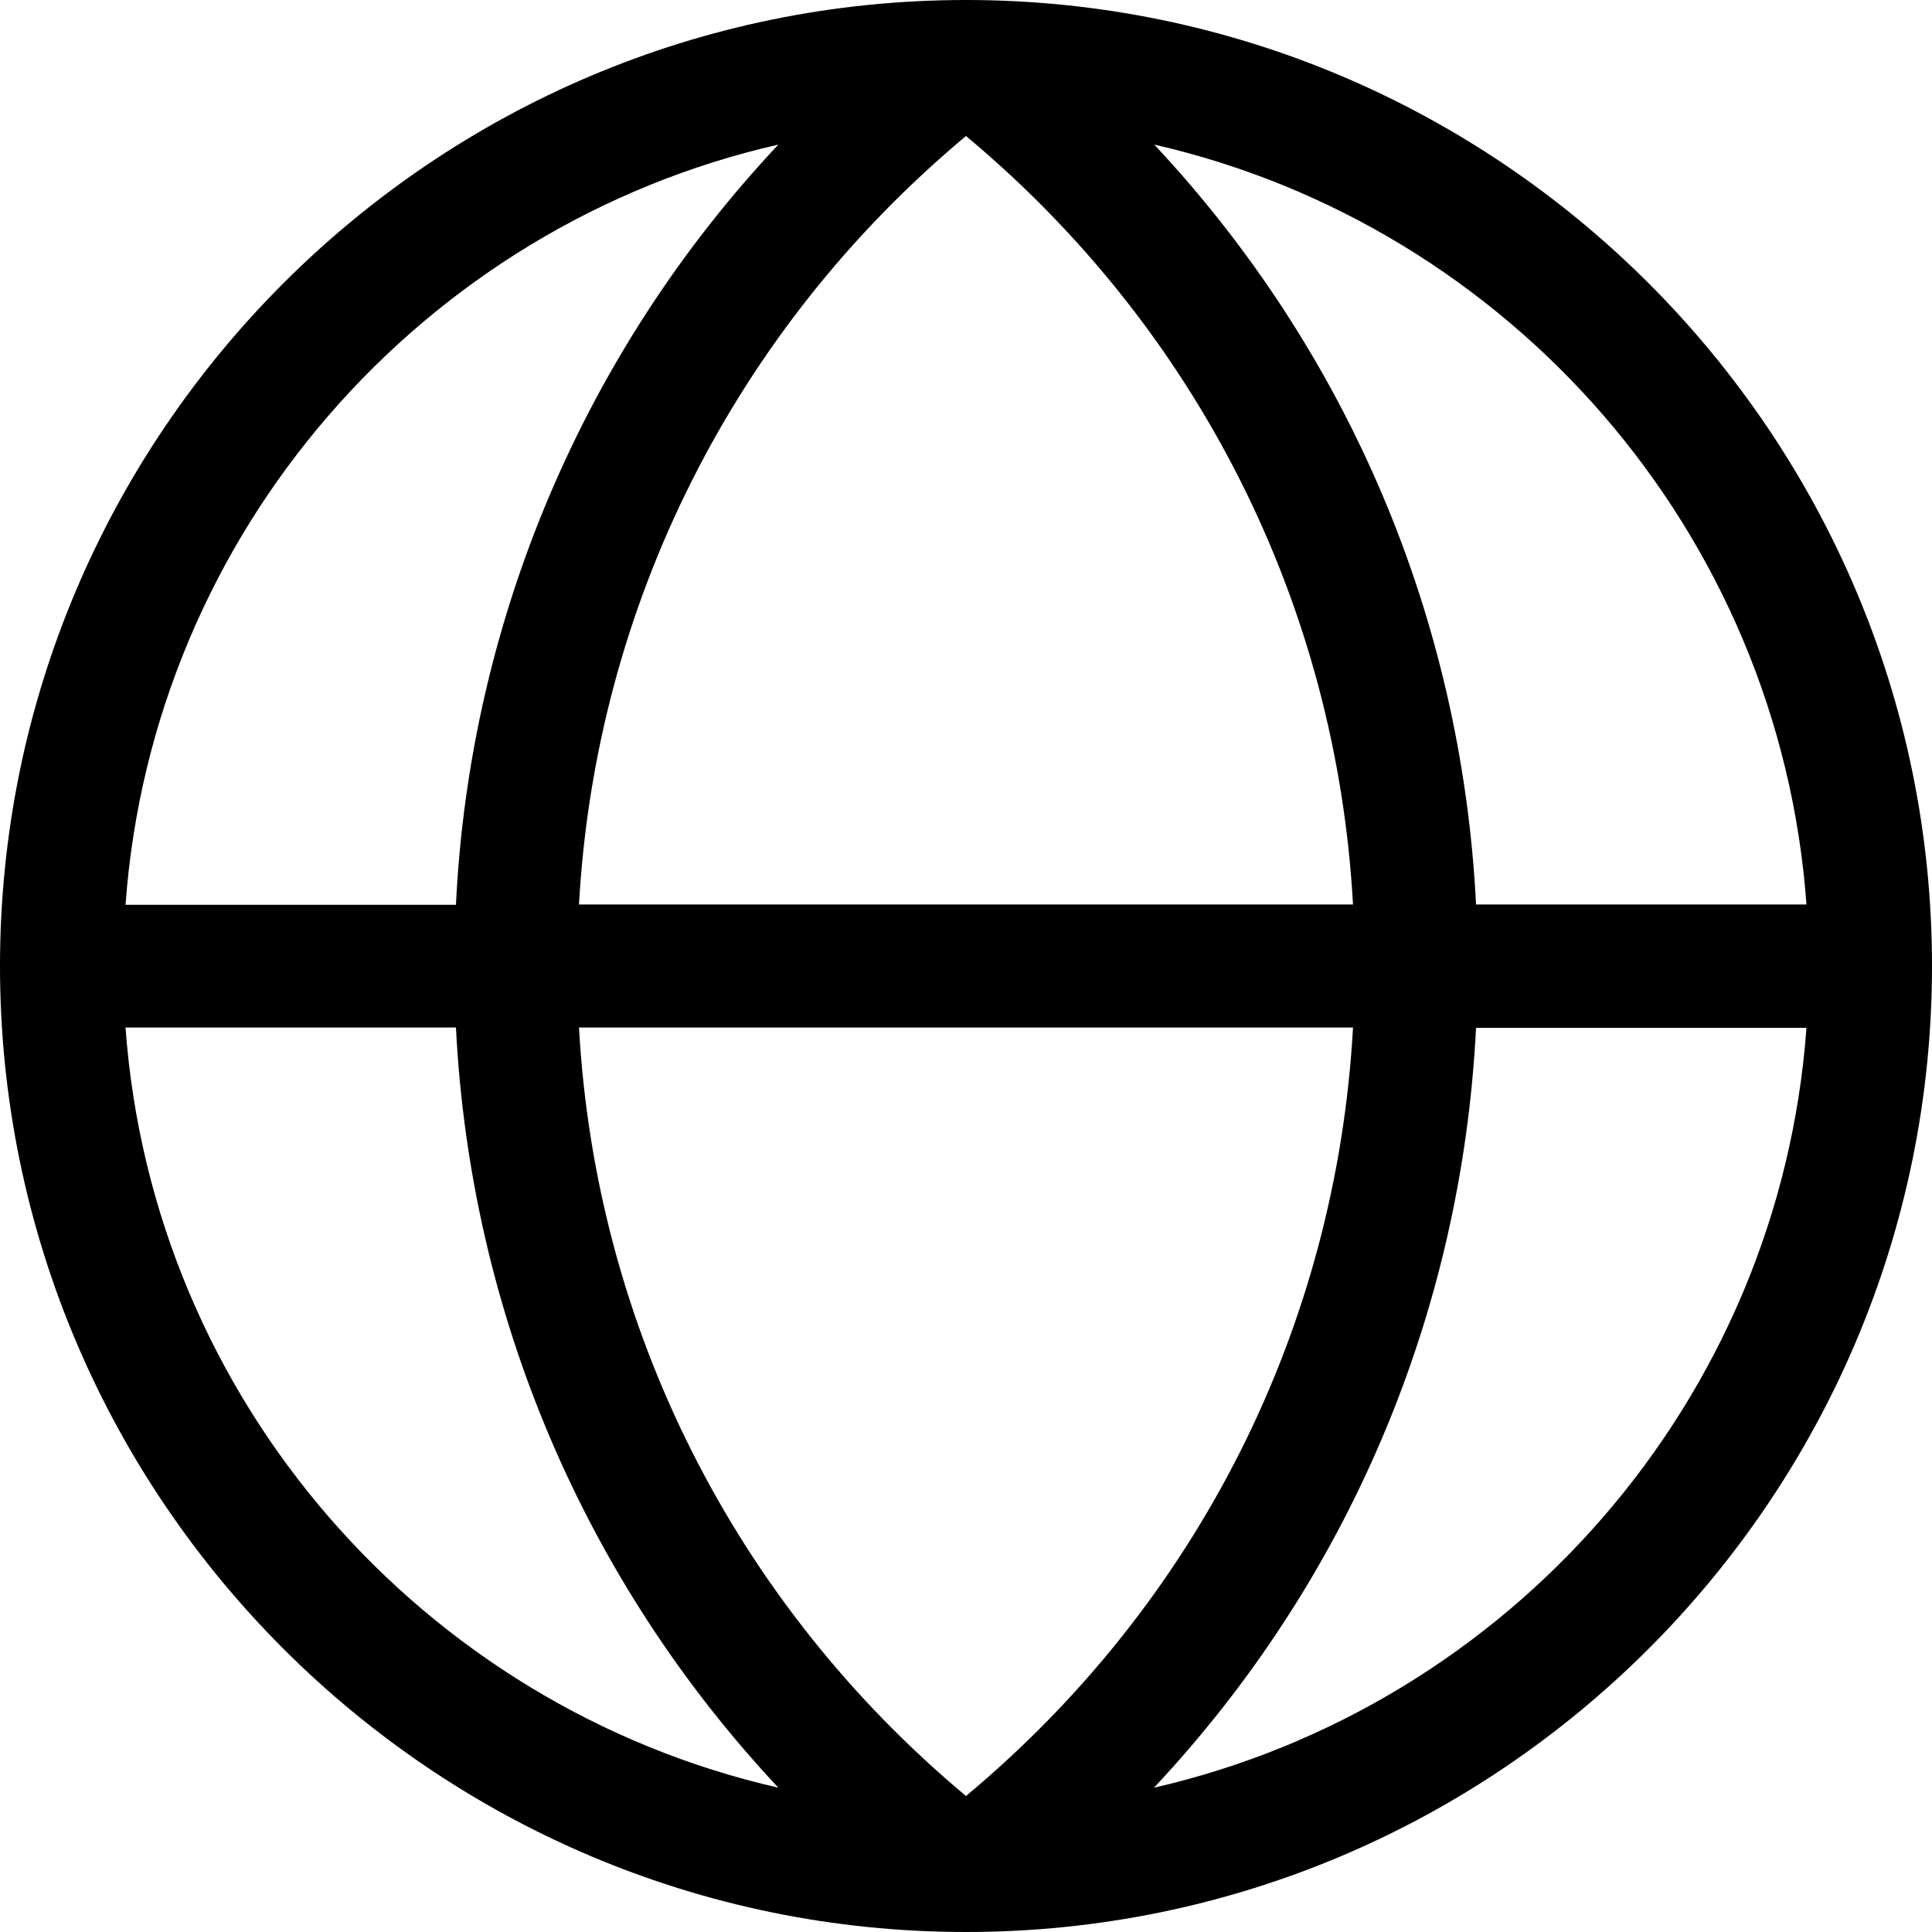
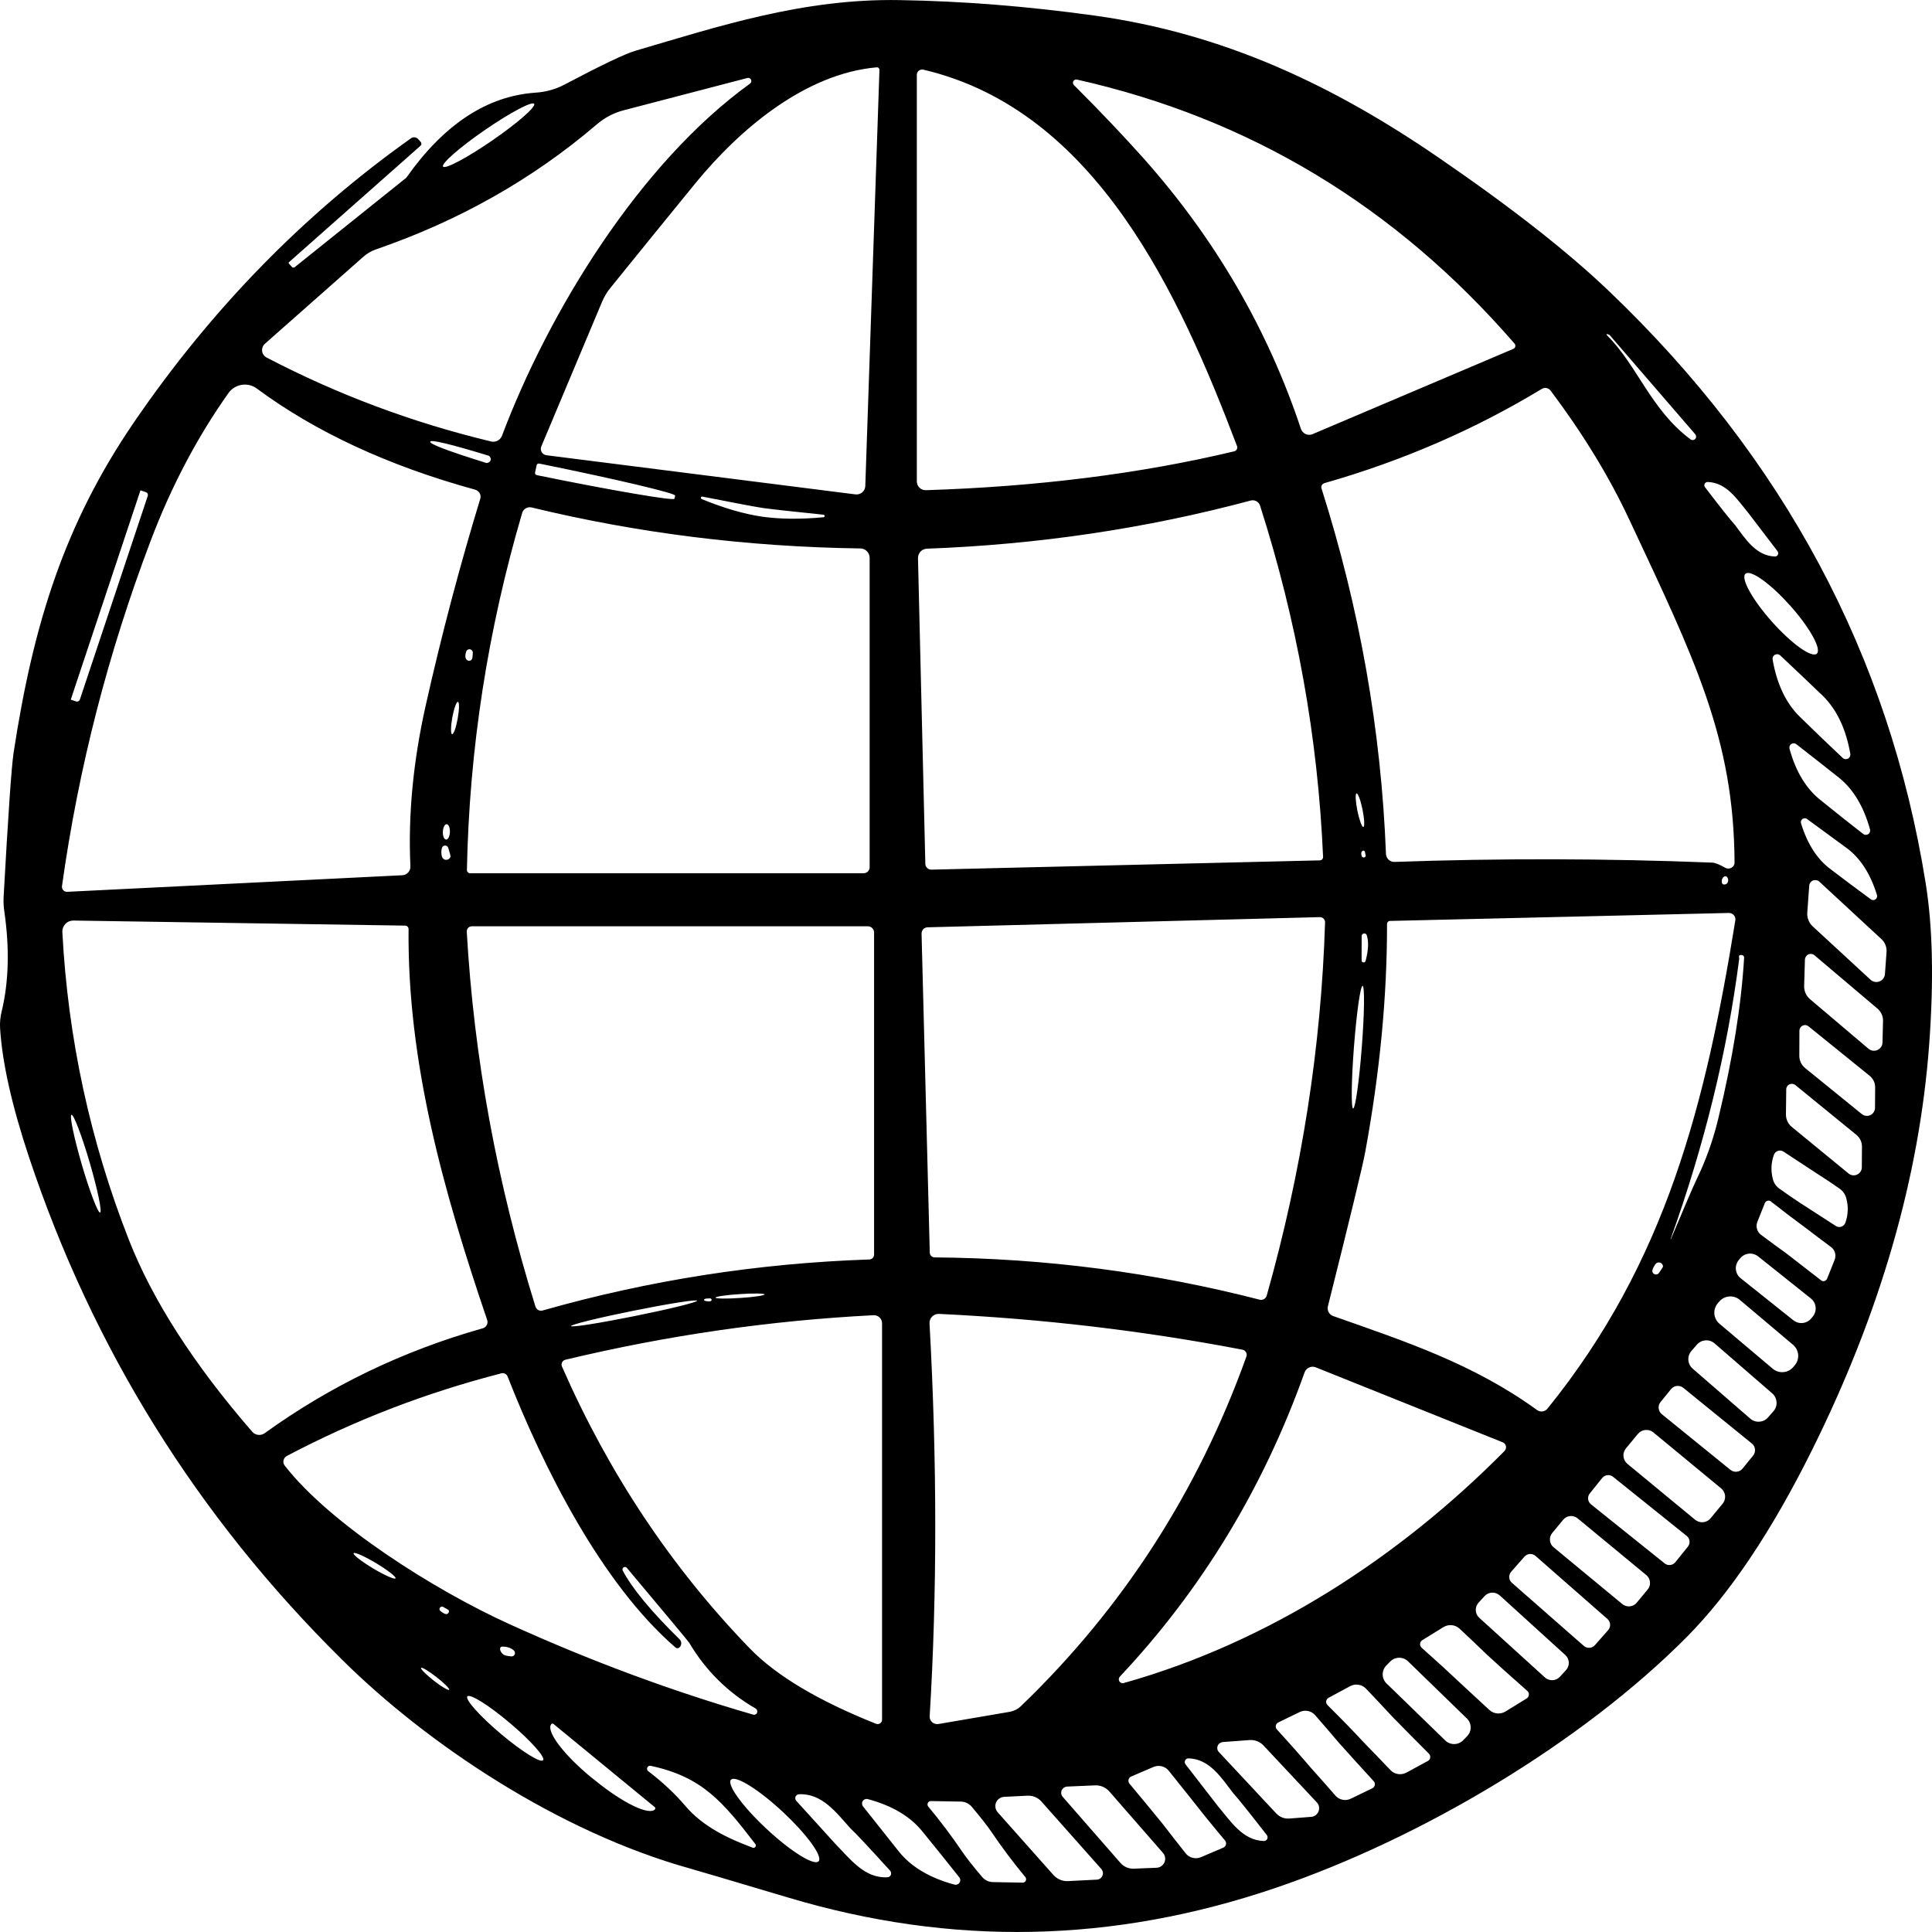
- <svg xmlns="http://www.w3.org/2000/svg" width="38px" height="38px" viewBox="0 0 38 38" version="1.1">
+ <svg xmlns="http://www.w3.org/2000/svg" width="40px" height="40px" viewBox="0 0 40 40" version="1.1">
  <g stroke="none" stroke-width="1" fill="none" fill-rule="evenodd">
-     <g transform="translate(-22, -3744)" fill="currentColor">
-       <g transform="translate(22, 3348)">
-         <path d="M19,396 C8.526,396 0,404.526 0,415 C0,425.474 8.526,434 19,434 C29.474,434 38,425.474 38,415 C38,404.526 29.474,396 19,396 L19,396 Z M35.531,413.79 L29.032,413.79 C28.748,408.156 26.509,402.91 22.703,398.844 C29.686,400.441 34.999,406.462 35.531,413.79 Z M19,431.325 C14.45,427.525 11.715,422.098 11.388,416.21 L26.612,416.21 C26.285,422.11 23.556,427.525 19,431.325 Z M11.388,413.79 C11.715,407.908 14.45,402.475 19,398.675 C23.556,402.475 26.285,407.89 26.612,413.79 L11.388,413.79 Z M15.309,398.844 C11.484,402.915 9.236,408.216 8.968,413.796 L2.469,413.796 C3.001,406.462 8.32,400.435 15.309,398.844 Z M2.469,416.21 L8.968,416.21 C9.252,421.838 11.497,427.09 15.309,431.162 C8.32,429.565 3.001,423.544 2.469,416.21 Z M22.697,431.162 C26.509,427.096 28.748,421.85 29.032,416.216 L35.531,416.216 C34.999,423.544 29.686,429.559 22.697,431.162 L22.697,431.162 Z" fill-rule="nonzero" />
+     <g transform="translate(-23, -8938)" fill="currentColor">
+       <g transform="translate(0, 8486)">
+         <g transform="translate(23, 452)" fill-rule="nonzero">
+           <path d="M6.101,5.532 L8.408,3.683 C8.413,3.678 8.418,3.672 8.421,3.667 C9.199,2.568 10.09,1.985 11.094,1.918 C11.303,1.904 11.506,1.847 11.69,1.75 C12.45,1.349 12.936,1.116 13.149,1.053 C14.863,0.55 16.624,-0.034 18.627,0.002 C19.929,0.023 21.275,0.13 22.665,0.323 C25.316,0.691 27.58,1.748 29.795,3.27 C31.29,4.295 32.462,5.214 33.312,6.027 C36.928,9.481 39.114,13.566 39.868,18.28 C40.015,19.187 40.039,20.299 39.942,21.619 C39.739,24.376 38.929,27.181 37.51,30.034 C36.678,31.706 35.815,32.993 34.921,33.894 C32.755,36.075 29.44,38.056 26.418,39.084 C23.028,40.238 19.697,40.297 16.315,39.286 C15.069,38.915 14.388,38.713 14.27,38.681 C11.584,37.929 8.865,36.132 7.07,34.35 C4.08,31.391 1.925,27.93 0.603,23.965 C0.248,22.9 0.047,22.009 0.002,21.292 C-0.005,21.177 0.005,21.062 0.032,20.951 C0.182,20.335 0.201,19.64 0.089,18.867 C0.074,18.768 0.07,18.668 0.075,18.569 C0.169,16.865 0.238,15.871 0.281,15.588 C0.687,12.92 1.337,10.844 2.775,8.741 C4.376,6.4 6.287,4.441 8.508,2.864 C8.554,2.83 8.619,2.837 8.657,2.88 L8.711,2.94 C8.721,2.951 8.726,2.966 8.725,2.981 C8.723,2.996 8.717,3.009 8.706,3.018 L5.984,5.427 C5.975,5.434 5.974,5.447 5.981,5.456 L6.044,5.527 C6.059,5.543 6.084,5.546 6.101,5.532 L6.101,5.532 Z M18.151,1.394 C16.686,1.523 15.337,2.648 14.4,3.791 C13.814,4.509 13.228,5.229 12.643,5.954 C12.569,6.043 12.509,6.144 12.464,6.251 L11.208,9.241 C11.191,9.279 11.194,9.323 11.214,9.359 C11.235,9.395 11.272,9.42 11.313,9.425 L17.712,10.236 C17.762,10.242 17.813,10.226 17.852,10.194 C17.89,10.161 17.913,10.113 17.915,10.063 L18.208,1.448 C18.209,1.433 18.203,1.418 18.192,1.408 C18.181,1.397 18.166,1.392 18.151,1.394 L18.151,1.394 Z M19.169,10.149 C21.485,10.075 23.614,9.807 25.554,9.344 C25.577,9.338 25.596,9.323 25.607,9.302 C25.618,9.282 25.62,9.257 25.611,9.235 C24.43,6.127 22.7,2.28 19.115,1.442 C19.083,1.435 19.049,1.443 19.023,1.463 C18.997,1.484 18.982,1.515 18.982,1.548 L18.982,9.968 C18.982,10.017 19.002,10.064 19.037,10.098 C19.072,10.132 19.12,10.151 19.169,10.149 Z M15.473,1.615 L12.914,2.283 C12.707,2.336 12.515,2.437 12.353,2.578 C11.03,3.708 9.508,4.569 7.788,5.162 C7.688,5.196 7.595,5.25 7.517,5.321 L5.486,7.116 C5.442,7.155 5.42,7.213 5.427,7.27 C5.434,7.327 5.47,7.377 5.521,7.403 C6.991,8.17 8.54,8.75 10.171,9.141 C10.263,9.163 10.358,9.112 10.393,9.022 C11.359,6.459 13.233,3.389 15.527,1.732 C15.553,1.714 15.563,1.679 15.55,1.65 C15.536,1.621 15.503,1.606 15.473,1.615 L15.473,1.615 Z M22.234,1.761 C22.781,2.307 23.262,2.814 23.678,3.28 C25.16,4.946 26.246,6.813 26.935,8.881 C26.952,8.928 26.987,8.967 27.032,8.987 C27.077,9.007 27.128,9.008 27.174,8.989 L31.33,7.224 C31.351,7.216 31.367,7.198 31.372,7.176 C31.378,7.154 31.372,7.131 31.357,7.114 C28.895,4.273 25.876,2.451 22.299,1.648 C22.27,1.64 22.238,1.653 22.223,1.679 C22.208,1.706 22.212,1.74 22.234,1.761 Z M11.059,2.15 C11.018,2.09 10.562,2.332 10.041,2.69 C9.52,3.049 9.132,3.388 9.173,3.449 C9.215,3.509 9.671,3.267 10.192,2.908 C10.712,2.55 11.101,2.21 11.059,2.15 L11.059,2.15 Z M35.102,8.995 L33.331,6.943 C33.32,6.93 33.307,6.923 33.302,6.927 C33.296,6.927 33.287,6.922 33.275,6.913 C33.269,6.912 33.266,6.916 33.265,6.922 C33.264,6.929 33.267,6.937 33.272,6.943 C33.903,7.57 34.179,8.487 35.005,9.1 C35.035,9.119 35.074,9.114 35.098,9.088 C35.121,9.062 35.123,9.023 35.102,8.995 L35.102,8.995 Z M1.391,18.464 L8.329,18.121 C8.377,18.118 8.421,18.097 8.452,18.062 C8.484,18.027 8.5,17.981 8.497,17.934 C8.448,16.873 8.554,15.763 8.814,14.604 C9.144,13.135 9.521,11.71 9.943,10.328 C9.955,10.289 9.951,10.247 9.931,10.211 C9.911,10.175 9.877,10.149 9.837,10.138 C8.047,9.646 6.539,8.948 5.315,8.043 C5.226,7.977 5.113,7.95 5.003,7.968 C4.893,7.986 4.794,8.047 4.73,8.138 C4.084,9.05 3.549,10.065 3.124,11.184 C2.238,13.516 1.624,15.904 1.283,18.348 C1.279,18.378 1.289,18.409 1.31,18.431 C1.331,18.454 1.361,18.466 1.391,18.464 L1.391,18.464 Z M35.72,17.967 C35.76,17.989 35.809,17.988 35.849,17.966 C35.889,17.943 35.913,17.901 35.912,17.856 C35.899,15.282 35.081,13.636 33.735,10.763 C33.32,9.874 32.776,8.983 32.105,8.089 C32.061,8.031 31.982,8.015 31.921,8.052 C30.536,8.891 29.036,9.542 27.42,10.003 C27.397,10.01 27.378,10.025 27.367,10.045 C27.355,10.066 27.353,10.09 27.36,10.111 C28.151,12.602 28.596,15.125 28.695,17.68 C28.7,17.775 28.778,17.848 28.871,17.845 C31.049,17.768 33.238,17.772 35.441,17.859 C35.506,17.86 35.599,17.896 35.72,17.967 Z M10.157,9.53 C10.166,9.501 10.158,9.473 10.133,9.446 C10.127,9.439 10.12,9.435 10.111,9.433 C9.324,9.193 8.922,9.097 8.906,9.144 C8.891,9.192 9.278,9.339 10.065,9.584 C10.073,9.587 10.082,9.587 10.089,9.584 C10.125,9.577 10.148,9.559 10.157,9.53 Z M11.11,9.633 L11.078,9.784 C11.075,9.796 11.078,9.808 11.084,9.817 C11.091,9.827 11.101,9.834 11.113,9.836 L11.156,9.846 C11.9,9.998 12.616,10.133 13.143,10.223 C13.671,10.313 13.966,10.35 13.964,10.325 L13.978,10.26 C13.982,10.237 13.693,10.155 13.173,10.032 C12.653,9.909 11.945,9.756 11.205,9.606 L11.162,9.598 C11.15,9.595 11.138,9.598 11.128,9.604 C11.119,9.611 11.112,9.621 11.11,9.633 Z M35.92,10.868 C36.137,11.155 36.354,11.509 36.749,11.522 C36.775,11.522 36.798,11.508 36.809,11.485 C36.821,11.462 36.818,11.435 36.803,11.414 C36.474,10.984 36.273,10.72 36.199,10.622 C35.969,10.346 35.752,9.992 35.357,9.979 C35.331,9.978 35.306,9.992 35.294,10.015 C35.282,10.038 35.284,10.066 35.3,10.087 C35.63,10.518 35.837,10.778 35.92,10.868 Z M2.908,10.152 L1.465,14.485 L1.578,14.523 C1.609,14.533 1.643,14.515 1.654,14.482 L3.06,10.265 C3.069,10.233 3.052,10.2 3.022,10.19 L2.908,10.152 Z M15.765,10.695 C16.135,10.749 16.565,10.754 17.054,10.709 C17.065,10.705 17.073,10.695 17.073,10.683 C17.073,10.671 17.065,10.661 17.054,10.657 C16.372,10.587 15.951,10.54 15.792,10.517 C15.633,10.493 15.217,10.415 14.544,10.282 C14.53,10.279 14.516,10.286 14.512,10.3 C14.508,10.313 14.515,10.328 14.528,10.333 C14.983,10.519 15.395,10.639 15.765,10.695 Z M19.191,11.36 C19.14,11.362 19.093,11.383 19.058,11.42 C19.024,11.457 19.005,11.507 19.006,11.557 L19.158,17.883 C19.158,17.916 19.171,17.947 19.195,17.97 C19.218,17.993 19.25,18.005 19.283,18.005 L27.328,17.813 C27.346,17.812 27.363,17.804 27.375,17.791 C27.387,17.778 27.394,17.76 27.393,17.742 C27.286,15.277 26.851,12.852 26.088,10.468 C26.062,10.388 25.977,10.341 25.895,10.363 C23.735,10.941 21.5,11.274 19.191,11.36 Z M17.812,11.355 C15.474,11.322 13.205,11.039 11.005,10.506 C10.921,10.487 10.837,10.535 10.812,10.617 C10.097,13.048 9.716,15.512 9.667,18.01 C9.666,18.028 9.673,18.046 9.686,18.059 C9.698,18.073 9.716,18.08 9.735,18.08 L17.88,18.08 C17.913,18.08 17.945,18.067 17.968,18.044 C17.991,18.02 18.005,17.989 18.005,17.956 L18.005,11.549 C18.005,11.498 17.984,11.448 17.948,11.412 C17.912,11.375 17.863,11.355 17.812,11.355 Z M36.138,11.879 C36.088,11.923 36.118,12.053 36.221,12.239 C36.324,12.426 36.492,12.654 36.688,12.874 C36.884,13.093 37.092,13.286 37.265,13.41 C37.439,13.534 37.565,13.578 37.615,13.534 C37.665,13.489 37.635,13.36 37.531,13.173 C37.428,12.987 37.26,12.759 37.064,12.539 C36.868,12.32 36.661,12.127 36.487,12.003 C36.313,11.879 36.187,11.834 36.138,11.879 L36.138,11.879 Z M9.77,13.65 C9.781,13.632 9.787,13.587 9.789,13.515 C9.79,13.479 9.764,13.448 9.729,13.443 C9.694,13.437 9.66,13.459 9.651,13.493 C9.631,13.556 9.629,13.604 9.645,13.636 C9.656,13.66 9.679,13.677 9.705,13.68 C9.731,13.682 9.756,13.671 9.77,13.65 L9.77,13.65 Z M37.737,14.404 C37.434,14.114 37.141,13.835 36.857,13.569 C36.827,13.541 36.783,13.536 36.748,13.556 C36.712,13.575 36.693,13.615 36.7,13.655 C36.79,14.172 36.983,14.572 37.277,14.853 C37.577,15.146 37.868,15.427 38.152,15.693 C38.182,15.721 38.226,15.726 38.261,15.706 C38.297,15.687 38.316,15.647 38.309,15.607 C38.218,15.09 38.028,14.689 37.737,14.404 Z M9.481,14.531 C9.45,14.525 9.398,14.671 9.364,14.856 C9.348,14.945 9.339,15.031 9.338,15.096 C9.337,15.161 9.345,15.199 9.36,15.201 C9.391,15.207 9.443,15.061 9.476,14.876 C9.492,14.787 9.502,14.701 9.503,14.636 C9.504,14.571 9.496,14.534 9.481,14.531 L9.481,14.531 Z M38.081,16.107 C37.774,15.864 37.477,15.63 37.19,15.407 C37.16,15.384 37.119,15.383 37.087,15.403 C37.056,15.424 37.041,15.462 37.049,15.499 C37.179,15.973 37.393,16.328 37.691,16.564 C37.996,16.811 38.292,17.046 38.579,17.269 C38.61,17.29 38.649,17.29 38.68,17.27 C38.71,17.25 38.725,17.213 38.718,17.177 C38.588,16.703 38.375,16.347 38.081,16.107 Z M28.086,16.427 C28.072,16.43 28.066,16.47 28.069,16.537 C28.073,16.604 28.085,16.693 28.103,16.785 C28.122,16.877 28.146,16.964 28.169,17.028 C28.192,17.091 28.213,17.125 28.227,17.122 C28.241,17.119 28.247,17.08 28.244,17.013 C28.241,16.945 28.228,16.856 28.21,16.764 C28.191,16.672 28.168,16.585 28.145,16.522 C28.121,16.458 28.101,16.425 28.086,16.427 Z M38.249,17.569 C37.96,17.357 37.681,17.152 37.412,16.956 C37.384,16.936 37.346,16.936 37.318,16.956 C37.29,16.976 37.278,17.012 37.288,17.045 C37.42,17.476 37.625,17.794 37.905,17.999 C38.19,18.217 38.467,18.424 38.736,18.621 C38.765,18.641 38.802,18.64 38.83,18.62 C38.858,18.6 38.871,18.565 38.861,18.532 C38.729,18.101 38.525,17.78 38.249,17.569 Z M9.248,17.064 C9.207,17.062 9.172,17.133 9.169,17.221 C9.167,17.263 9.173,17.304 9.186,17.334 C9.199,17.364 9.216,17.382 9.236,17.383 C9.276,17.384 9.312,17.314 9.315,17.226 C9.316,17.184 9.31,17.143 9.298,17.112 C9.285,17.082 9.267,17.065 9.248,17.064 L9.248,17.064 Z M9.15,17.556 C9.133,17.617 9.133,17.677 9.15,17.734 C9.16,17.773 9.195,17.801 9.236,17.802 C9.276,17.803 9.313,17.778 9.326,17.74 C9.331,17.727 9.316,17.665 9.28,17.553 C9.271,17.524 9.244,17.505 9.214,17.506 C9.184,17.506 9.157,17.527 9.15,17.556 Z M28.276,17.718 C28.276,17.716 28.27,17.689 28.259,17.637 C28.257,17.625 28.248,17.616 28.237,17.613 C28.226,17.61 28.214,17.613 28.205,17.621 C28.18,17.64 28.176,17.675 28.192,17.723 C28.198,17.742 28.216,17.755 28.236,17.753 C28.256,17.752 28.272,17.738 28.276,17.718 Z M35.758,18.159 C35.741,18.137 35.714,18.136 35.689,18.154 C35.664,18.173 35.647,18.208 35.647,18.242 C35.647,18.291 35.664,18.314 35.698,18.313 C35.738,18.311 35.763,18.294 35.774,18.261 C35.787,18.223 35.781,18.189 35.758,18.159 Z M37.667,18.253 C37.631,18.221 37.581,18.212 37.536,18.229 C37.492,18.247 37.461,18.289 37.458,18.337 L37.418,18.891 C37.409,19.001 37.452,19.109 37.534,19.183 L38.726,20.283 C38.776,20.33 38.849,20.344 38.914,20.319 C38.978,20.293 39.022,20.233 39.026,20.164 L39.059,19.707 C39.065,19.608 39.027,19.511 38.953,19.443 L37.667,18.253 Z M28.717,19.129 C28.719,20.632 28.568,22.207 28.265,23.854 C28.214,24.132 27.957,25.195 27.493,27.044 C27.471,27.129 27.518,27.217 27.601,27.247 C29.088,27.771 30.499,28.233 31.823,29.193 C31.892,29.243 31.987,29.23 32.04,29.163 C34.499,26.122 35.316,22.84 35.928,19.056 C35.935,19.017 35.923,18.977 35.897,18.947 C35.871,18.917 35.833,18.901 35.793,18.902 L28.777,19.067 C28.743,19.068 28.717,19.096 28.717,19.129 Z M27.328,18.988 L19.201,19.199 C19.133,19.202 19.079,19.259 19.08,19.329 L19.25,25.938 C19.253,25.991 19.297,26.033 19.35,26.033 C21.638,26.051 23.882,26.343 26.082,26.909 C26.144,26.924 26.207,26.887 26.226,26.825 C26.952,24.251 27.354,21.675 27.434,19.097 C27.434,19.068 27.424,19.041 27.404,19.02 C27.384,19 27.356,18.988 27.328,18.988 Z M10.087,27.33 C9.174,24.646 8.432,21.984 8.459,19.234 C8.459,19.197 8.429,19.166 8.391,19.164 L1.521,19.059 C1.458,19.058 1.397,19.083 1.354,19.129 C1.31,19.175 1.287,19.236 1.291,19.299 C1.407,21.501 1.867,23.628 2.672,25.679 C3.165,26.929 4.015,28.251 5.223,29.644 C5.288,29.717 5.398,29.73 5.478,29.674 C6.839,28.692 8.344,27.967 9.995,27.501 C10.03,27.491 10.06,27.467 10.077,27.434 C10.095,27.402 10.098,27.365 10.087,27.33 Z M9.77,19.178 C9.74,19.178 9.712,19.19 9.692,19.211 C9.672,19.233 9.662,19.262 9.664,19.291 C9.812,21.89 10.286,24.477 11.086,27.052 C11.106,27.114 11.17,27.15 11.232,27.133 C13.436,26.506 15.692,26.154 17.999,26.076 C18.053,26.075 18.097,26.03 18.097,25.976 L18.097,19.307 C18.097,19.236 18.04,19.178 17.969,19.178 L9.77,19.178 Z M28.273,19.897 C28.331,19.675 28.34,19.5 28.3,19.372 C28.296,19.342 28.268,19.322 28.238,19.326 C28.208,19.331 28.187,19.359 28.192,19.389 C28.19,19.724 28.19,19.894 28.192,19.899 C28.199,19.916 28.215,19.927 28.233,19.926 C28.251,19.926 28.267,19.914 28.273,19.897 L28.273,19.897 Z M34.588,25.654 C34.587,25.656 34.588,25.658 34.589,25.658 C34.591,25.659 34.593,25.659 34.593,25.657 C34.871,24.994 35.049,24.58 35.127,24.416 C35.32,24.02 35.471,23.596 35.579,23.143 C35.875,21.912 36.052,20.808 36.11,19.829 C36.111,19.815 36.107,19.801 36.098,19.79 C36.088,19.78 36.075,19.773 36.061,19.772 C36.018,19.769 35.999,19.782 36.004,19.813 C36.008,19.836 36.009,19.853 36.007,19.862 C35.761,21.772 35.288,23.703 34.588,25.654 Z M37.567,19.778 C37.532,19.748 37.482,19.741 37.44,19.76 C37.398,19.78 37.37,19.823 37.369,19.87 L37.353,20.41 C37.349,20.518 37.395,20.621 37.477,20.689 L38.685,21.713 C38.736,21.757 38.808,21.767 38.87,21.74 C38.931,21.713 38.972,21.653 38.975,21.586 L38.986,21.14 C38.989,21.042 38.947,20.948 38.872,20.883 L37.567,19.778 Z M28.211,20.411 C28.166,20.408 28.086,20.974 28.032,21.675 C28.006,22.011 27.99,22.335 27.987,22.574 C27.984,22.813 27.994,22.949 28.015,22.95 C28.06,22.954 28.14,22.388 28.194,21.687 C28.22,21.35 28.237,21.027 28.24,20.788 C28.243,20.548 28.233,20.413 28.211,20.411 L28.211,20.411 Z M37.442,21.248 C37.408,21.22 37.362,21.215 37.322,21.234 C37.282,21.253 37.256,21.293 37.255,21.337 L37.253,21.854 C37.251,21.956 37.297,22.053 37.377,22.116 L38.55,23.068 C38.6,23.106 38.667,23.114 38.724,23.087 C38.781,23.06 38.818,23.003 38.82,22.94 L38.823,22.513 C38.824,22.421 38.782,22.332 38.709,22.273 L37.442,21.248 Z M37.171,22.465 C37.137,22.437 37.089,22.431 37.049,22.45 C37.008,22.469 36.982,22.509 36.982,22.554 L36.976,23.073 C36.975,23.175 37.021,23.272 37.101,23.335 L38.271,24.295 C38.321,24.337 38.39,24.346 38.449,24.319 C38.508,24.292 38.547,24.233 38.547,24.168 L38.55,23.741 C38.551,23.647 38.509,23.558 38.436,23.497 L37.171,22.465 Z M1.48,23.08 C1.435,23.093 1.532,23.557 1.695,24.116 C1.859,24.674 2.028,25.117 2.072,25.104 C2.117,25.091 2.02,24.627 1.857,24.068 C1.693,23.51 1.524,23.067 1.48,23.08 L1.48,23.08 Z M37.274,24.908 C37.763,25.224 38.009,25.382 38.011,25.384 C38.045,25.405 38.087,25.41 38.124,25.397 C38.162,25.384 38.192,25.354 38.206,25.317 C38.265,25.151 38.272,24.981 38.225,24.808 C38.205,24.732 38.159,24.664 38.095,24.616 C37.95,24.514 37.804,24.415 37.656,24.322 C37.169,24.003 36.924,23.842 36.922,23.841 C36.888,23.819 36.846,23.815 36.809,23.828 C36.771,23.841 36.741,23.871 36.727,23.908 C36.668,24.074 36.66,24.243 36.706,24.416 C36.726,24.493 36.772,24.561 36.838,24.608 C36.981,24.711 37.126,24.811 37.274,24.908 Z M37.388,25.425 C37.175,25.27 36.933,25.086 36.662,24.873 C36.643,24.858 36.617,24.854 36.594,24.861 C36.57,24.867 36.55,24.885 36.54,24.908 L36.383,25.3 C36.347,25.396 36.378,25.504 36.459,25.565 C36.64,25.7 36.816,25.829 36.987,25.952 C37.195,26.112 37.434,26.298 37.705,26.509 C37.724,26.524 37.749,26.529 37.773,26.522 C37.796,26.516 37.816,26.499 37.827,26.476 L37.984,26.084 C38.022,25.987 37.991,25.878 37.908,25.817 C37.727,25.683 37.554,25.553 37.388,25.425 Z M37.534,27.255 C37.578,27.2 37.598,27.13 37.59,27.06 C37.582,26.99 37.547,26.926 37.492,26.883 L36.4,26.012 C36.345,25.969 36.275,25.948 36.205,25.956 C36.135,25.964 36.071,25.999 36.027,26.054 L35.996,26.092 C35.953,26.147 35.932,26.217 35.94,26.287 C35.948,26.357 35.983,26.421 36.038,26.464 L37.13,27.335 C37.185,27.378 37.256,27.399 37.325,27.391 C37.395,27.383 37.459,27.348 37.503,27.293 L37.534,27.255 Z M34.347,26.355 C34.403,26.275 34.431,26.231 34.431,26.222 C34.43,26.185 34.406,26.152 34.37,26.141 C34.334,26.13 34.296,26.143 34.274,26.173 C34.232,26.235 34.211,26.281 34.209,26.311 C34.209,26.344 34.23,26.374 34.262,26.384 C34.294,26.394 34.328,26.382 34.347,26.355 L34.347,26.355 Z M15.829,26.799 C15.828,26.789 15.774,26.782 15.678,26.781 C15.583,26.779 15.453,26.784 15.318,26.793 C15.184,26.801 15.055,26.814 14.96,26.828 C14.865,26.842 14.812,26.856 14.813,26.867 C14.814,26.877 14.868,26.884 14.964,26.885 C15.059,26.887 15.189,26.882 15.324,26.873 C15.458,26.865 15.587,26.852 15.682,26.838 C15.777,26.824 15.83,26.81 15.829,26.799 L15.829,26.799 Z M37.159,28.266 C37.211,28.205 37.236,28.126 37.229,28.047 C37.222,27.968 37.184,27.894 37.124,27.843 L36.019,26.911 C35.958,26.86 35.879,26.835 35.8,26.842 C35.721,26.848 35.647,26.886 35.596,26.947 L35.564,26.984 C35.513,27.045 35.487,27.124 35.494,27.203 C35.501,27.282 35.539,27.356 35.6,27.407 L36.704,28.339 C36.765,28.39 36.844,28.415 36.923,28.408 C37.003,28.402 37.076,28.364 37.128,28.303 L37.159,28.266 Z M14.434,26.93 C14.431,26.915 14.29,26.928 14.043,26.967 C13.796,27.006 13.463,27.067 13.116,27.137 C12.77,27.207 12.439,27.279 12.196,27.339 C11.953,27.399 11.818,27.441 11.822,27.455 C11.825,27.47 11.965,27.457 12.212,27.418 C12.459,27.379 12.792,27.318 13.139,27.248 C13.485,27.178 13.816,27.106 14.059,27.046 C14.302,26.986 14.437,26.944 14.434,26.93 L14.434,26.93 Z M14.698,26.882 C14.628,26.883 14.589,26.889 14.582,26.898 C14.578,26.905 14.577,26.913 14.58,26.92 C14.582,26.927 14.588,26.932 14.595,26.933 C14.658,26.946 14.698,26.947 14.714,26.938 C14.728,26.933 14.736,26.917 14.732,26.903 C14.727,26.888 14.713,26.879 14.698,26.882 L14.698,26.882 Z M18.262,35.605 L18.262,27.395 C18.262,27.35 18.243,27.307 18.21,27.276 C18.177,27.245 18.132,27.228 18.086,27.23 C15.936,27.34 13.809,27.648 11.706,28.152 C11.676,28.159 11.65,28.179 11.637,28.207 C11.623,28.235 11.622,28.267 11.636,28.295 C12.607,30.51 13.904,32.456 15.527,34.132 C16.07,34.692 16.94,35.211 18.137,35.689 C18.166,35.699 18.198,35.696 18.223,35.679 C18.248,35.662 18.262,35.634 18.262,35.605 L18.262,35.605 Z M25.725,27.944 C23.674,27.551 21.58,27.304 19.442,27.203 C19.389,27.2 19.337,27.22 19.299,27.258 C19.261,27.295 19.242,27.347 19.245,27.401 C19.402,30.264 19.403,32.975 19.248,35.532 C19.244,35.579 19.263,35.624 19.298,35.656 C19.334,35.687 19.382,35.701 19.429,35.694 L20.913,35.44 C20.996,35.424 21.073,35.385 21.135,35.326 C23.245,33.297 24.802,30.883 25.806,28.085 C25.816,28.055 25.813,28.023 25.797,27.996 C25.782,27.969 25.755,27.95 25.725,27.944 L25.725,27.944 Z M36.719,29.216 C36.813,29.107 36.801,28.944 36.693,28.849 L35.499,27.814 C35.391,27.72 35.227,27.731 35.133,27.839 L35.019,27.97 C34.925,28.078 34.936,28.242 35.045,28.336 L36.238,29.372 C36.346,29.466 36.511,29.454 36.605,29.346 L36.719,29.216 Z M23.188,34.71 C23.161,34.736 23.156,34.777 23.175,34.809 C23.194,34.842 23.233,34.856 23.269,34.845 C26.285,33.996 28.977,32.234 31.149,30.042 C31.175,30.015 31.186,29.977 31.179,29.941 C31.171,29.904 31.146,29.874 31.111,29.861 L27.241,28.309 C27.197,28.291 27.148,28.292 27.105,28.312 C27.061,28.331 27.028,28.367 27.011,28.412 C26.154,30.812 24.879,32.911 23.188,34.71 Z M12.892,32.515 C13.087,32.886 13.48,33.361 14.07,33.94 C14.116,33.986 14.116,34.061 14.07,34.107 L14.067,34.107 C14.046,34.13 14.01,34.131 13.986,34.11 C12.451,32.785 11.246,30.377 10.509,28.498 C10.489,28.448 10.434,28.42 10.382,28.433 C8.827,28.832 7.346,29.402 5.938,30.144 C5.903,30.163 5.878,30.197 5.87,30.235 C5.861,30.274 5.87,30.314 5.895,30.344 C6.834,31.55 8.974,32.912 10.547,33.626 C12.222,34.387 13.904,35.011 15.592,35.499 C15.625,35.51 15.661,35.494 15.674,35.461 C15.687,35.428 15.674,35.39 15.643,35.372 C15.069,35.041 14.611,34.587 14.268,34.01 C14.253,33.985 13.823,33.467 12.976,32.458 C12.959,32.44 12.931,32.437 12.91,32.451 C12.889,32.465 12.882,32.492 12.892,32.515 L12.892,32.515 Z M36.296,30.137 C36.326,30.1 36.34,30.053 36.335,30.006 C36.331,29.959 36.307,29.915 36.27,29.886 L34.85,28.733 C34.773,28.671 34.661,28.683 34.598,28.759 L34.38,29.028 C34.35,29.064 34.336,29.111 34.341,29.158 C34.346,29.206 34.369,29.249 34.406,29.279 L35.826,30.431 C35.903,30.493 36.015,30.482 36.078,30.405 L36.296,30.137 Z M35.664,31.134 C35.703,31.088 35.721,31.028 35.716,30.968 C35.71,30.908 35.681,30.853 35.634,30.815 L34.232,29.657 C34.185,29.618 34.126,29.6 34.066,29.606 C34.006,29.611 33.95,29.641 33.912,29.687 L33.663,29.987 C33.625,30.033 33.606,30.093 33.612,30.153 C33.618,30.213 33.647,30.268 33.693,30.307 L35.096,31.465 C35.142,31.503 35.202,31.521 35.262,31.516 C35.322,31.51 35.377,31.481 35.416,31.434 L35.664,31.134 Z M34.945,32.023 C35.001,31.954 34.99,31.854 34.921,31.799 L33.397,30.576 C33.328,30.521 33.228,30.531 33.172,30.6 L32.915,30.92 C32.859,30.989 32.87,31.089 32.939,31.145 L34.463,32.367 C34.531,32.423 34.632,32.412 34.687,32.343 L34.945,32.023 Z M34.114,32.908 C34.15,32.865 34.167,32.809 34.161,32.753 C34.156,32.698 34.129,32.646 34.086,32.611 L32.663,31.436 C32.62,31.4 32.564,31.383 32.508,31.388 C32.452,31.393 32.401,31.421 32.365,31.464 L32.137,31.739 C32.102,31.782 32.085,31.837 32.09,31.893 C32.095,31.949 32.122,32 32.166,32.035 L33.589,33.211 C33.632,33.246 33.687,33.263 33.743,33.258 C33.799,33.253 33.85,33.226 33.886,33.183 L34.114,32.908 Z M7.321,32.157 C7.303,32.187 7.483,32.327 7.723,32.471 C7.838,32.54 7.952,32.601 8.039,32.639 C8.127,32.678 8.181,32.692 8.189,32.678 C8.207,32.649 8.027,32.508 7.787,32.364 C7.672,32.295 7.558,32.235 7.471,32.196 C7.383,32.157 7.33,32.143 7.321,32.157 L7.321,32.157 Z M33.296,33.749 C33.355,33.681 33.348,33.579 33.281,33.52 L31.792,32.214 C31.76,32.185 31.717,32.171 31.674,32.174 C31.631,32.176 31.591,32.196 31.563,32.228 L31.287,32.541 C31.228,32.609 31.235,32.711 31.302,32.77 L32.791,34.076 C32.824,34.104 32.866,34.119 32.909,34.116 C32.952,34.113 32.992,34.094 33.021,34.061 L33.296,33.749 Z M32.422,34.578 C32.462,34.535 32.483,34.477 32.48,34.418 C32.477,34.36 32.451,34.304 32.408,34.265 L31.05,33.031 C30.959,32.949 30.818,32.956 30.736,33.046 L30.612,33.182 C30.572,33.226 30.552,33.283 30.554,33.342 C30.557,33.401 30.583,33.456 30.627,33.495 L31.985,34.729 C32.075,34.811 32.216,34.805 32.298,34.714 L32.422,34.578 Z M9.123,33.358 C9.184,33.407 9.228,33.426 9.255,33.415 C9.271,33.411 9.283,33.399 9.29,33.385 C9.297,33.37 9.297,33.352 9.29,33.337 C9.289,33.333 9.252,33.312 9.179,33.272 C9.164,33.262 9.144,33.261 9.128,33.269 C9.111,33.277 9.1,33.294 9.099,33.312 C9.098,33.331 9.107,33.348 9.123,33.358 L9.123,33.358 Z M30.25,34.861 C30.439,35.034 30.634,35.215 30.835,35.402 C30.926,35.487 31.063,35.5 31.171,35.434 L31.609,35.164 C31.635,35.148 31.651,35.121 31.654,35.09 C31.657,35.06 31.645,35.03 31.623,35.01 C31.309,34.733 31.033,34.486 30.797,34.269 C30.613,34.091 30.42,33.908 30.22,33.721 C30.129,33.635 29.991,33.622 29.884,33.688 L29.446,33.959 C29.42,33.975 29.403,34.002 29.401,34.032 C29.398,34.062 29.41,34.092 29.432,34.113 C29.744,34.39 30.017,34.64 30.25,34.861 Z M10.636,34.169 C10.579,34.117 10.498,34.091 10.395,34.091 C10.364,34.093 10.348,34.119 10.355,34.156 C10.362,34.194 10.391,34.234 10.428,34.259 C10.453,34.275 10.505,34.286 10.585,34.294 C10.616,34.297 10.645,34.279 10.657,34.251 C10.669,34.222 10.66,34.189 10.636,34.169 L10.636,34.169 Z M30.375,35.946 C30.423,35.896 30.45,35.83 30.449,35.761 C30.448,35.692 30.419,35.627 30.37,35.579 L29.151,34.395 C29.101,34.347 29.035,34.321 28.966,34.322 C28.897,34.323 28.831,34.351 28.783,34.4 L28.7,34.485 C28.652,34.535 28.626,34.601 28.627,34.67 C28.628,34.739 28.656,34.804 28.705,34.852 L29.924,36.036 C29.974,36.084 30.04,36.11 30.109,36.109 C30.178,36.108 30.244,36.08 30.292,36.031 L30.375,35.946 Z M8.719,34.532 C8.711,34.542 8.734,34.575 8.784,34.624 C8.833,34.673 8.903,34.735 8.98,34.795 C9.057,34.855 9.134,34.909 9.194,34.944 C9.254,34.98 9.292,34.995 9.299,34.985 C9.307,34.975 9.283,34.942 9.234,34.893 C9.185,34.844 9.114,34.782 9.037,34.722 C8.96,34.662 8.883,34.609 8.824,34.573 C8.764,34.537 8.726,34.523 8.719,34.532 L8.719,34.532 Z M28.246,36.086 C28.421,36.264 28.602,36.452 28.788,36.648 C28.872,36.738 29.007,36.759 29.118,36.7 L29.562,36.459 C29.589,36.445 29.607,36.419 29.611,36.389 C29.616,36.359 29.605,36.329 29.584,36.308 C29.293,36.017 29.038,35.759 28.817,35.532 C28.648,35.348 28.469,35.158 28.281,34.961 C28.197,34.873 28.063,34.852 27.954,34.91 L27.507,35.151 C27.48,35.165 27.462,35.191 27.457,35.221 C27.453,35.251 27.463,35.281 27.485,35.302 C27.777,35.592 28.031,35.853 28.246,36.086 Z M9.676,35.122 C9.624,35.183 9.933,35.529 10.366,35.895 C10.799,36.26 11.192,36.506 11.244,36.444 C11.296,36.383 10.988,36.037 10.555,35.672 C10.122,35.306 9.729,35.06 9.676,35.122 L9.676,35.122 Z M27.144,36.605 C27.308,36.787 27.477,36.978 27.65,37.178 C27.729,37.267 27.859,37.293 27.967,37.24 L28.414,37.024 C28.44,37.01 28.459,36.985 28.464,36.957 C28.469,36.928 28.461,36.899 28.441,36.878 C28.17,36.582 27.932,36.319 27.726,36.089 C27.567,35.901 27.401,35.708 27.228,35.51 C27.15,35.42 27.02,35.393 26.911,35.445 L26.464,35.662 C26.438,35.675 26.419,35.7 26.414,35.729 C26.409,35.757 26.417,35.787 26.437,35.807 C26.708,36.103 26.943,36.369 27.144,36.605 Z M13.558,37.416 L11.457,35.691 C11.45,35.686 11.442,35.683 11.434,35.685 C11.426,35.686 11.418,35.69 11.413,35.697 L11.413,35.699 C11.358,35.765 11.414,35.918 11.57,36.125 C11.725,36.331 11.967,36.574 12.242,36.8 L12.318,36.859 C12.89,37.328 13.446,37.597 13.561,37.459 L13.561,37.456 C13.571,37.444 13.57,37.427 13.558,37.416 L13.558,37.416 Z M25.237,36.275 L26.426,37.548 C26.495,37.621 26.593,37.659 26.692,37.651 L27.147,37.616 C27.215,37.611 27.275,37.566 27.299,37.502 C27.324,37.438 27.31,37.366 27.263,37.316 L26.161,36.14 C26.087,36.06 25.98,36.018 25.871,36.026 L25.321,36.067 C25.273,36.07 25.229,36.1 25.211,36.145 C25.193,36.19 25.203,36.241 25.237,36.275 Z M25.535,37.129 C25.289,36.81 25.045,36.416 24.607,36.405 C24.577,36.404 24.55,36.42 24.537,36.446 C24.524,36.472 24.526,36.503 24.544,36.527 C24.914,37.004 25.141,37.297 25.224,37.405 C25.484,37.71 25.728,38.105 26.169,38.116 C26.198,38.116 26.224,38.099 26.236,38.074 C26.249,38.048 26.246,38.017 26.229,37.994 C25.858,37.517 25.627,37.228 25.535,37.129 Z M15.581,38.254 C15.602,38.263 15.626,38.256 15.639,38.238 C15.653,38.22 15.652,38.195 15.638,38.178 C14.966,37.305 14.538,36.786 13.469,36.559 C13.441,36.554 13.414,36.568 13.402,36.594 C13.39,36.619 13.396,36.649 13.417,36.667 C13.717,36.896 13.973,37.136 14.186,37.386 C14.56,37.827 15.085,38.067 15.581,38.254 Z M24.682,37.267 C24.527,37.074 24.366,36.873 24.2,36.664 C24.125,36.568 23.994,36.535 23.881,36.583 L23.42,36.781 C23.393,36.792 23.372,36.817 23.365,36.846 C23.358,36.875 23.366,36.906 23.385,36.929 C23.645,37.241 23.874,37.518 24.07,37.759 C24.222,37.957 24.381,38.161 24.547,38.37 C24.621,38.465 24.751,38.498 24.864,38.451 L25.327,38.254 C25.355,38.242 25.375,38.218 25.382,38.188 C25.389,38.159 25.382,38.128 25.362,38.105 C25.1,37.793 24.874,37.514 24.682,37.267 Z M15.134,36.847 C15.09,36.894 15.143,37.029 15.282,37.22 C15.421,37.412 15.635,37.646 15.875,37.869 C16.376,38.336 16.857,38.634 16.948,38.536 C16.992,38.489 16.939,38.355 16.8,38.163 C16.661,37.971 16.448,37.738 16.208,37.514 C15.707,37.047 15.226,36.749 15.134,36.847 L15.134,36.847 Z M22.001,37.2 L23.198,38.57 C23.267,38.649 23.367,38.692 23.469,38.689 L23.946,38.67 C24.017,38.667 24.08,38.623 24.109,38.557 C24.137,38.492 24.125,38.416 24.078,38.362 L22.971,37.094 C22.897,37.007 22.787,36.959 22.673,36.964 L22.096,36.989 C22.047,36.991 22.002,37.021 21.982,37.066 C21.962,37.111 21.969,37.163 22.001,37.2 L22.001,37.2 Z M22.803,38.697 L21.56,37.297 C21.488,37.217 21.385,37.173 21.278,37.178 L20.788,37.202 C20.715,37.207 20.65,37.252 20.622,37.32 C20.594,37.388 20.607,37.466 20.656,37.521 L21.807,38.816 C21.884,38.905 21.998,38.953 22.115,38.946 L22.708,38.916 C22.759,38.914 22.804,38.883 22.824,38.836 C22.845,38.79 22.836,38.736 22.803,38.697 Z M17.607,37.854 C17.317,37.532 17.022,37.127 16.545,37.148 C16.512,37.149 16.483,37.168 16.471,37.198 C16.459,37.228 16.465,37.263 16.488,37.286 C16.929,37.771 17.198,38.067 17.295,38.175 C17.601,38.486 17.896,38.892 18.373,38.867 C18.404,38.866 18.432,38.847 18.444,38.818 C18.456,38.789 18.451,38.756 18.43,38.732 C17.989,38.246 17.715,37.953 17.607,37.854 Z M18.617,38.343 C18.873,38.657 19.255,38.882 19.762,39.019 C19.801,39.029 19.843,39.014 19.865,38.98 C19.888,38.947 19.887,38.902 19.862,38.87 C19.622,38.566 19.369,38.251 19.104,37.927 C18.853,37.611 18.474,37.385 17.967,37.248 C17.927,37.238 17.886,37.253 17.863,37.287 C17.841,37.32 17.842,37.365 17.866,37.397 C18.107,37.701 18.357,38.017 18.617,38.343 Z M19.924,38.34 C20.013,38.47 20.149,38.643 20.333,38.859 C20.39,38.928 20.474,38.967 20.564,38.967 L21.176,38.978 C21.202,38.978 21.226,38.962 21.238,38.938 C21.249,38.914 21.246,38.886 21.23,38.865 C20.975,38.557 20.74,38.244 20.526,37.927 C20.437,37.797 20.301,37.623 20.117,37.405 C20.06,37.338 19.975,37.299 19.887,37.3 L19.275,37.289 C19.247,37.288 19.222,37.303 19.21,37.328 C19.198,37.352 19.201,37.381 19.218,37.402 C19.474,37.71 19.71,38.023 19.924,38.34 Z" />
+         </g>
      </g>
    </g>
  </g>
</svg>
